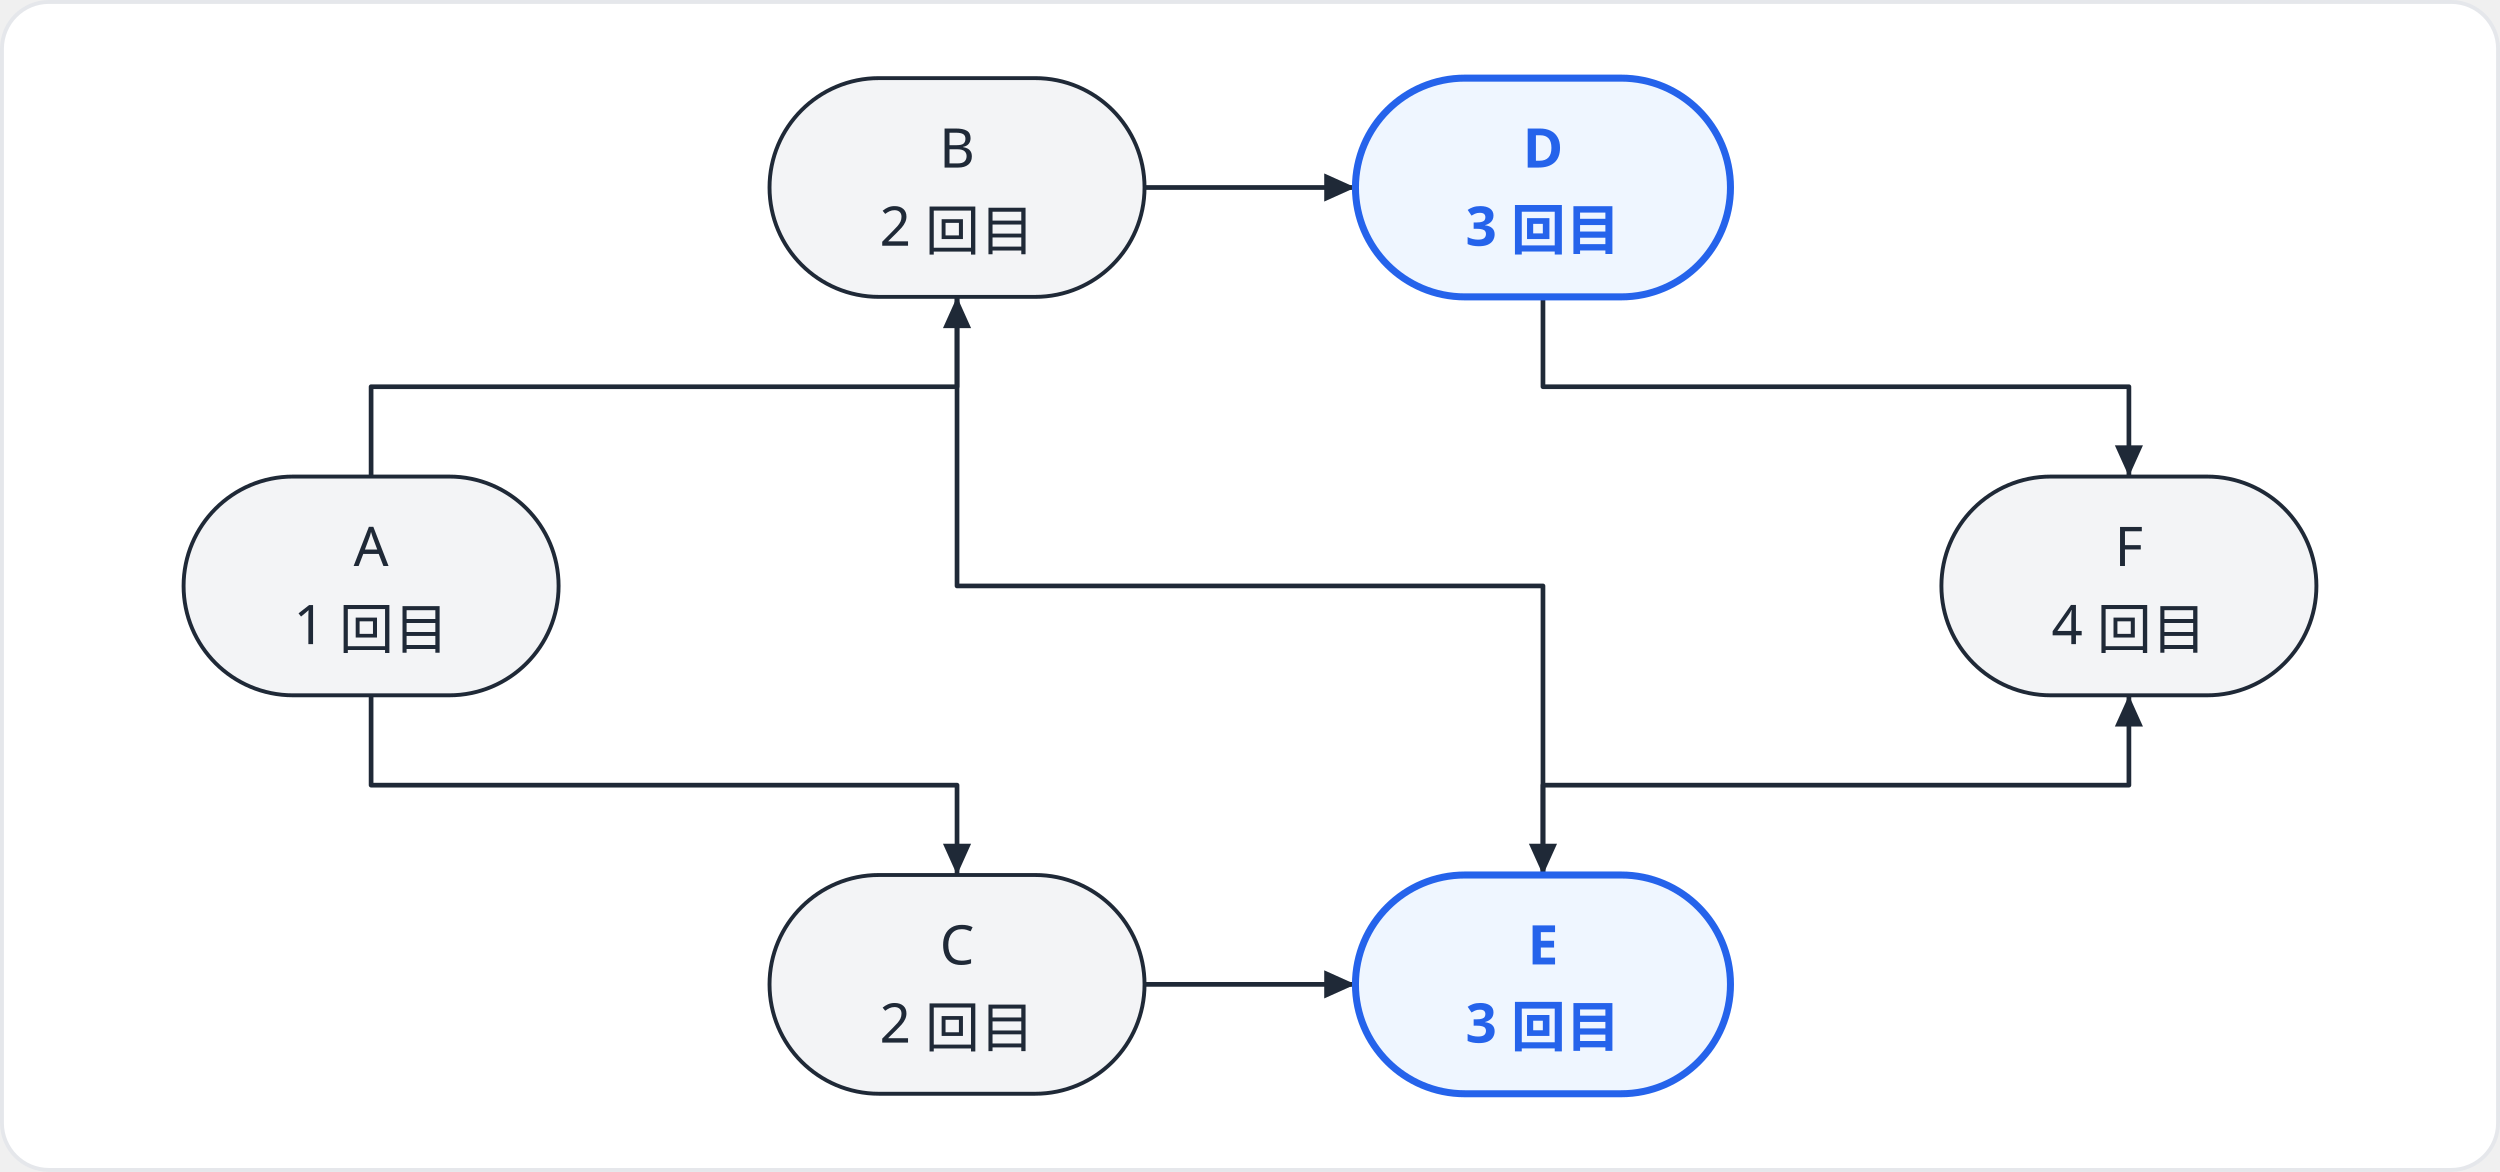
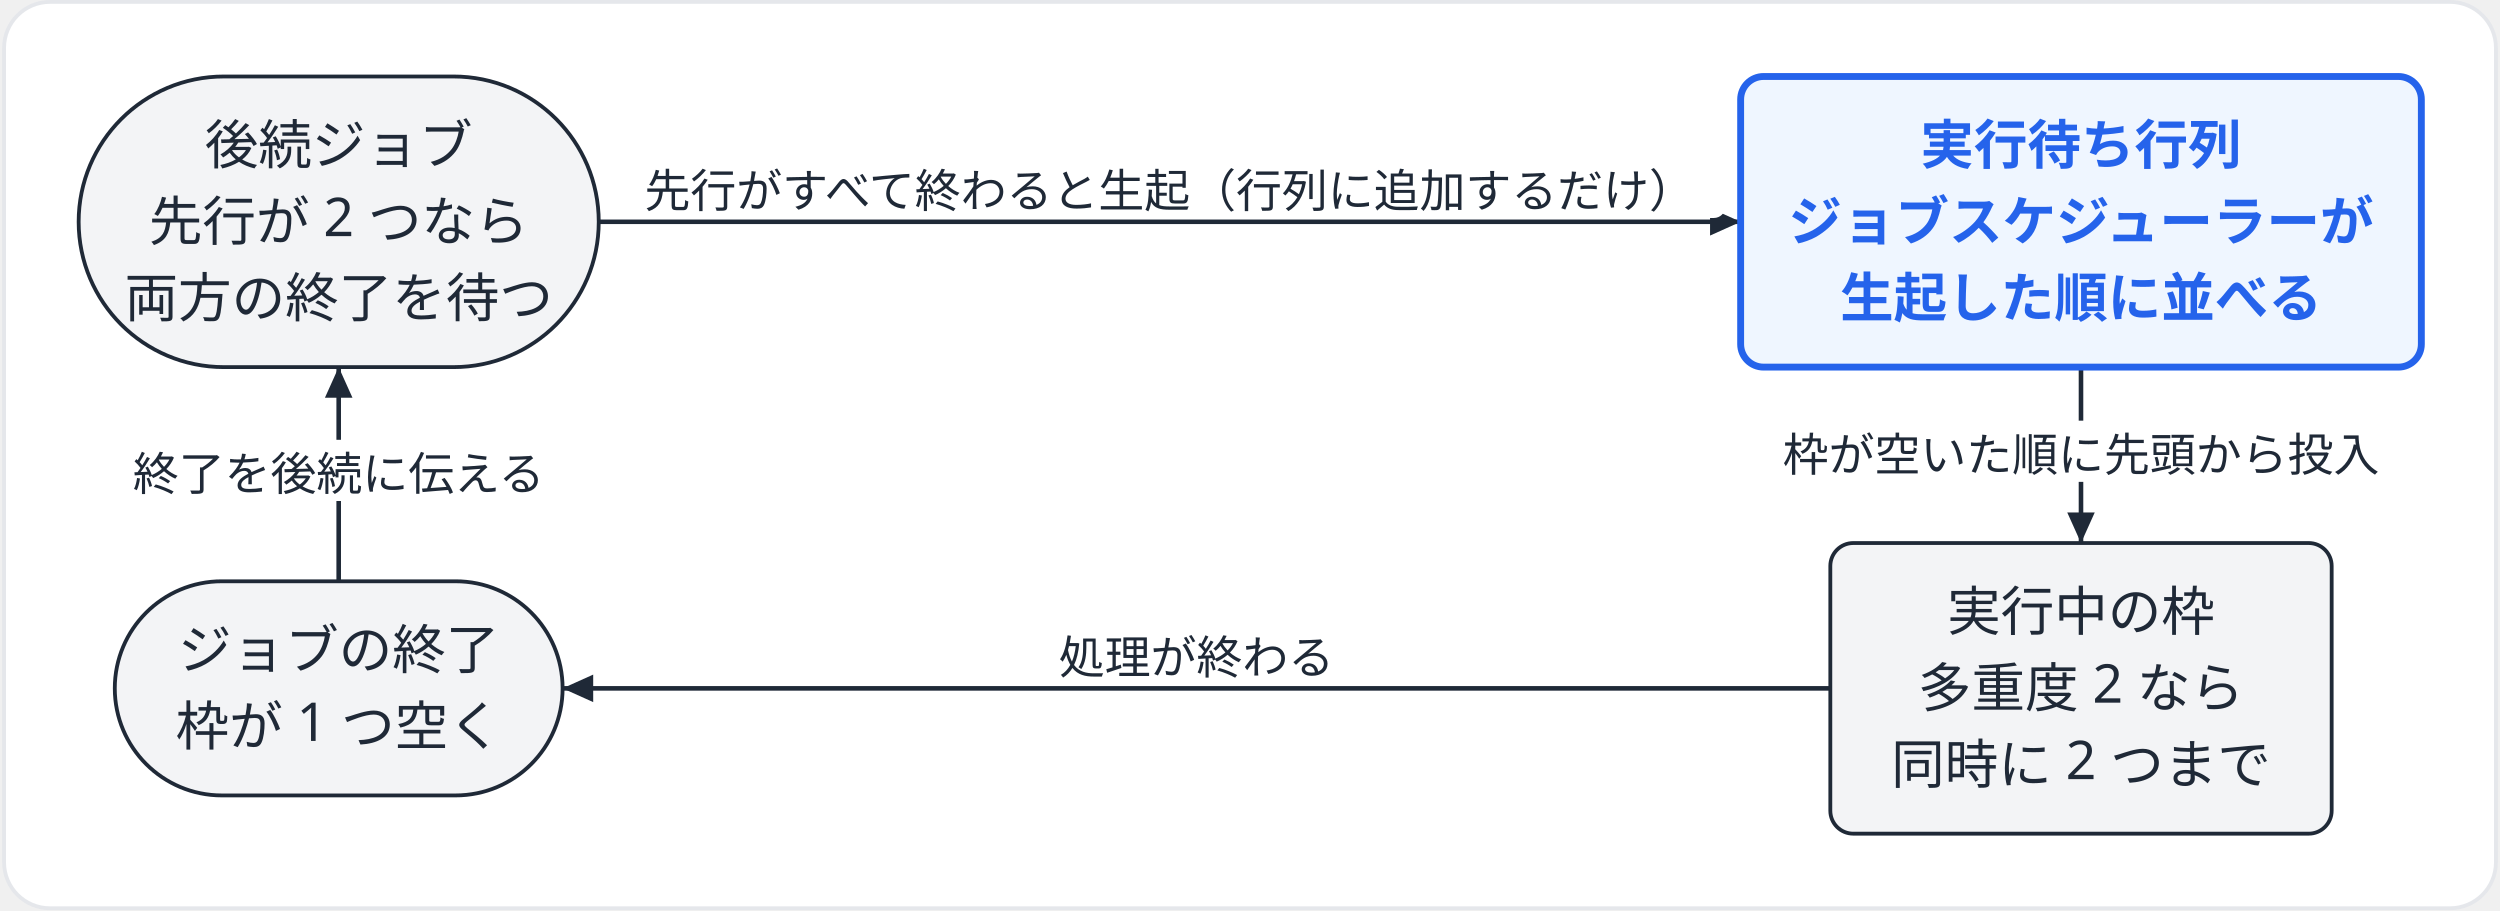
- <svg xmlns="http://www.w3.org/2000/svg" width="640" height="300" viewBox="0 0 640 300">
-   <rect x="0.5" y="0.5" width="639" height="299" rx="12" fill="#ffffff" stroke="#e5e7eb" stroke-width="1" />
-   <g transform="translate(40 20)">
-     <polyline points="55,102 55,79 205,79 205,56" fill="none" stroke="#1f2937" stroke-width="1.2" stroke-linejoin="round" />
-     <polygon points="205,56 208.6,64 201.4,64" fill="#1f2937" />
-     <polyline points="55,158 55,181 205,181 205,204" fill="none" stroke="#1f2937" stroke-width="1.2" stroke-linejoin="round" />
-     <polygon points="205,204 201.4,196 208.6,196" fill="#1f2937" />
-     <polyline points="253,28 307,28" fill="none" stroke="#1f2937" stroke-width="1.2" stroke-linejoin="round" />
-     <polygon points="307,28 299,31.6 299,24.4" fill="#1f2937" />
-     <polyline points="205,56 205,130 355,130 355,204" fill="none" stroke="#1f2937" stroke-width="1.2" stroke-linejoin="round" />
-     <polygon points="355,204 351.4,196 358.6,196" fill="#1f2937" />
-     <polyline points="253,232 307,232" fill="none" stroke="#1f2937" stroke-width="1.2" stroke-linejoin="round" />
-     <polygon points="307,232 299,235.6 299,228.4" fill="#1f2937" />
-     <polyline points="355,56 355,79 505,79 505,102" fill="none" stroke="#1f2937" stroke-width="1.2" stroke-linejoin="round" />
-     <polygon points="505,102 501.4,94 508.6,94" fill="#1f2937" />
-     <polyline points="355,204 355,181 505,181 505,158" fill="none" stroke="#1f2937" stroke-width="1.2" stroke-linejoin="round" />
-     <polygon points="505,158 508.6,166 501.4,166" fill="#1f2937" />
-     <rect x="7" y="102" width="96" height="56" rx="28" fill="#f3f4f6" stroke="#1f2937" stroke-width="1" />
-     <text x="55" y="124.9" font-family="Hiragino Sans, Hiragino Kaku Gothic ProN, Noto Sans JP, Yu Gothic, Meiryo, sans-serif" font-size="14" fill="#1f2937" text-anchor="middle">A</text>
-     <text x="55" y="144.9" font-family="Hiragino Sans, Hiragino Kaku Gothic ProN, Noto Sans JP, Yu Gothic, Meiryo, sans-serif" font-size="14" fill="#1f2937" text-anchor="middle">1 回目</text>
-     <rect x="157" y="0" width="96" height="56" rx="28" fill="#f3f4f6" stroke="#1f2937" stroke-width="1" />
-     <text x="205" y="22.9" font-family="Hiragino Sans, Hiragino Kaku Gothic ProN, Noto Sans JP, Yu Gothic, Meiryo, sans-serif" font-size="14" fill="#1f2937" text-anchor="middle">B</text>
-     <text x="205" y="42.9" font-family="Hiragino Sans, Hiragino Kaku Gothic ProN, Noto Sans JP, Yu Gothic, Meiryo, sans-serif" font-size="14" fill="#1f2937" text-anchor="middle">2 回目</text>
-     <rect x="157" y="204" width="96" height="56" rx="28" fill="#f3f4f6" stroke="#1f2937" stroke-width="1" />
-     <text x="205" y="226.9" font-family="Hiragino Sans, Hiragino Kaku Gothic ProN, Noto Sans JP, Yu Gothic, Meiryo, sans-serif" font-size="14" fill="#1f2937" text-anchor="middle">C</text>
-     <text x="205" y="246.9" font-family="Hiragino Sans, Hiragino Kaku Gothic ProN, Noto Sans JP, Yu Gothic, Meiryo, sans-serif" font-size="14" fill="#1f2937" text-anchor="middle">2 回目</text>
-     <rect x="307" y="0" width="96" height="56" rx="28" fill="#eff6ff" stroke="#2563eb" stroke-width="1.8" />
-     <text x="355" y="22.9" font-family="Hiragino Sans, Hiragino Kaku Gothic ProN, Noto Sans JP, Yu Gothic, Meiryo, sans-serif" font-size="14" fill="#2563eb" text-anchor="middle" font-weight="600">D</text>
-     <text x="355" y="42.9" font-family="Hiragino Sans, Hiragino Kaku Gothic ProN, Noto Sans JP, Yu Gothic, Meiryo, sans-serif" font-size="14" fill="#2563eb" text-anchor="middle" font-weight="600">3 回目</text>
-     <rect x="307" y="204" width="96" height="56" rx="28" fill="#eff6ff" stroke="#2563eb" stroke-width="1.8" />
-     <text x="355" y="226.9" font-family="Hiragino Sans, Hiragino Kaku Gothic ProN, Noto Sans JP, Yu Gothic, Meiryo, sans-serif" font-size="14" fill="#2563eb" text-anchor="middle" font-weight="600">E</text>
-     <text x="355" y="246.9" font-family="Hiragino Sans, Hiragino Kaku Gothic ProN, Noto Sans JP, Yu Gothic, Meiryo, sans-serif" font-size="14" fill="#2563eb" text-anchor="middle" font-weight="600">3 回目</text>
-     <rect x="457" y="102" width="96" height="56" rx="28" fill="#f3f4f6" stroke="#1f2937" stroke-width="1" />
-     <text x="505" y="124.9" font-family="Hiragino Sans, Hiragino Kaku Gothic ProN, Noto Sans JP, Yu Gothic, Meiryo, sans-serif" font-size="14" fill="#1f2937" text-anchor="middle">F</text>
-     <text x="505" y="144.9" font-family="Hiragino Sans, Hiragino Kaku Gothic ProN, Noto Sans JP, Yu Gothic, Meiryo, sans-serif" font-size="14" fill="#1f2937" text-anchor="middle">4 回目</text>
+ <svg xmlns="http://www.w3.org/2000/svg" width="640" height="233" viewBox="0 0 652.6 238">
+   <rect x="0.5" y="0.5" width="651.6" height="237" rx="12" fill="#ffffff" stroke="#e5e7eb" stroke-width="1" />
+   <g transform="translate(20 20)">
+     <polyline points="136,38 434.6,38" fill="none" stroke="#1f2937" stroke-width="1.2" stroke-linejoin="round" />
+     <polygon points="434.6,38 426.6,41.6 426.6,34.4" fill="#1f2937" />
+     <polyline points="523.6,76 523.6,122" fill="none" stroke="#1f2937" stroke-width="1.2" stroke-linejoin="round" />
+     <polygon points="523.6,122 520,114 527.2,114" fill="#1f2937" />
+     <polyline points="458.05,160 126.55,160" fill="none" stroke="#1f2937" stroke-width="1.2" stroke-linejoin="round" />
+     <polygon points="126.55,160 134.55,156.4 134.55,163.6" fill="#1f2937" />
+     <polyline points="68,132 68,76" fill="none" stroke="#1f2937" stroke-width="1.2" stroke-linejoin="round" />
+     <polygon points="68,76 71.6,84 64.4,84" fill="#1f2937" />
+     <rect x="0" y="0" width="136" height="76" rx="38" fill="#f3f4f6" stroke="#1f2937" stroke-width="1" />
+     <text x="68" y="22.9" font-family="Hiragino Sans, Hiragino Kaku Gothic ProN, Noto Sans JP, Yu Gothic, Meiryo, sans-serif" font-size="14" fill="#1f2937" text-anchor="middle">後続ジョブ</text>
+     <text x="68" y="42.9" font-family="Hiragino Sans, Hiragino Kaku Gothic ProN, Noto Sans JP, Yu Gothic, Meiryo, sans-serif" font-size="14" fill="#1f2937" text-anchor="middle">先行が 2 つなら</text>
+     <text x="68" y="62.9" font-family="Hiragino Sans, Hiragino Kaku Gothic ProN, Noto Sans JP, Yu Gothic, Meiryo, sans-serif" font-size="14" fill="#1f2937" text-anchor="middle">両方の終了を待つ</text>
+     <rect x="434.6" y="0" width="178" height="76" rx="6" fill="#eff6ff" stroke="#2563eb" stroke-width="1.8" />
+     <text x="523.6" y="22.9" font-family="Hiragino Sans, Hiragino Kaku Gothic ProN, Noto Sans JP, Yu Gothic, Meiryo, sans-serif" font-size="14" fill="#2563eb" text-anchor="middle" font-weight="600">実行待ち行列</text>
+     <text x="523.6" y="42.9" font-family="Hiragino Sans, Hiragino Kaku Gothic ProN, Noto Sans JP, Yu Gothic, Meiryo, sans-serif" font-size="14" fill="#2563eb" text-anchor="middle" font-weight="600">ジョブスケジューラーが</text>
+     <text x="523.6" y="62.9" font-family="Hiragino Sans, Hiragino Kaku Gothic ProN, Noto Sans JP, Yu Gothic, Meiryo, sans-serif" font-size="14" fill="#2563eb" text-anchor="middle" font-weight="600">生起した順に並べる</text>
+     <rect x="458.05" y="122" width="131.1" height="76" rx="6" fill="#f3f4f6" stroke="#1f2937" stroke-width="1" />
+     <text x="523.6" y="144.9" font-family="Hiragino Sans, Hiragino Kaku Gothic ProN, Noto Sans JP, Yu Gothic, Meiryo, sans-serif" font-size="14" fill="#1f2937" text-anchor="middle">実行中の枠</text>
+     <text x="523.6" y="164.9" font-family="Hiragino Sans, Hiragino Kaku Gothic ProN, Noto Sans JP, Yu Gothic, Meiryo, sans-serif" font-size="14" fill="#1f2937" text-anchor="middle">多重度 2 なら</text>
+     <text x="523.6" y="184.9" font-family="Hiragino Sans, Hiragino Kaku Gothic ProN, Noto Sans JP, Yu Gothic, Meiryo, sans-serif" font-size="14" fill="#1f2937" text-anchor="middle">同時に 2 つまで</text>
+     <rect x="9.45" y="132" width="117.1" height="56" rx="28" fill="#f3f4f6" stroke="#1f2937" stroke-width="1" />
+     <text x="68" y="154.9" font-family="Hiragino Sans, Hiragino Kaku Gothic ProN, Noto Sans JP, Yu Gothic, Meiryo, sans-serif" font-size="14" fill="#1f2937" text-anchor="middle">ジョブの終了</text>
+     <text x="68" y="174.9" font-family="Hiragino Sans, Hiragino Kaku Gothic ProN, Noto Sans JP, Yu Gothic, Meiryo, sans-serif" font-size="14" fill="#1f2937" text-anchor="middle">枠が 1 つ空く</text>
+     <rect x="140" y="21" width="290.6" height="16" rx="3" fill="#ffffff" />
+     <text x="285.3" y="34.2" font-family="Hiragino Sans, Hiragino Kaku Gothic ProN, Noto Sans JP, Yu Gothic, Meiryo, sans-serif" font-size="12" fill="#1f2937" text-anchor="middle">先行がすべて終わると生起
+ （行列に追加するだけ）</text>
+     <rect x="438.3" y="90" width="170.6" height="16" rx="3" fill="#ffffff" />
+     <text x="523.6" y="103.2" font-family="Hiragino Sans, Hiragino Kaku Gothic ProN, Noto Sans JP, Yu Gothic, Meiryo, sans-serif" font-size="12" fill="#1f2937" text-anchor="middle">枠が空いた順に
+ 先頭から投入</text>
+     <rect x="252.3" y="143" width="80" height="16" rx="3" fill="#ffffff" />
+     <text x="292.3" y="156.2" font-family="Hiragino Sans, Hiragino Kaku Gothic ProN, Noto Sans JP, Yu Gothic, Meiryo, sans-serif" font-size="12" fill="#1f2937" text-anchor="middle">処理が終わる</text>
+     <rect x="10" y="95" width="116" height="16" rx="3" fill="#ffffff" />
+     <text x="68" y="108.2" font-family="Hiragino Sans, Hiragino Kaku Gothic ProN, Noto Sans JP, Yu Gothic, Meiryo, sans-serif" font-size="12" fill="#1f2937" text-anchor="middle">終了を後続に伝える</text>
  </g>
</svg>
